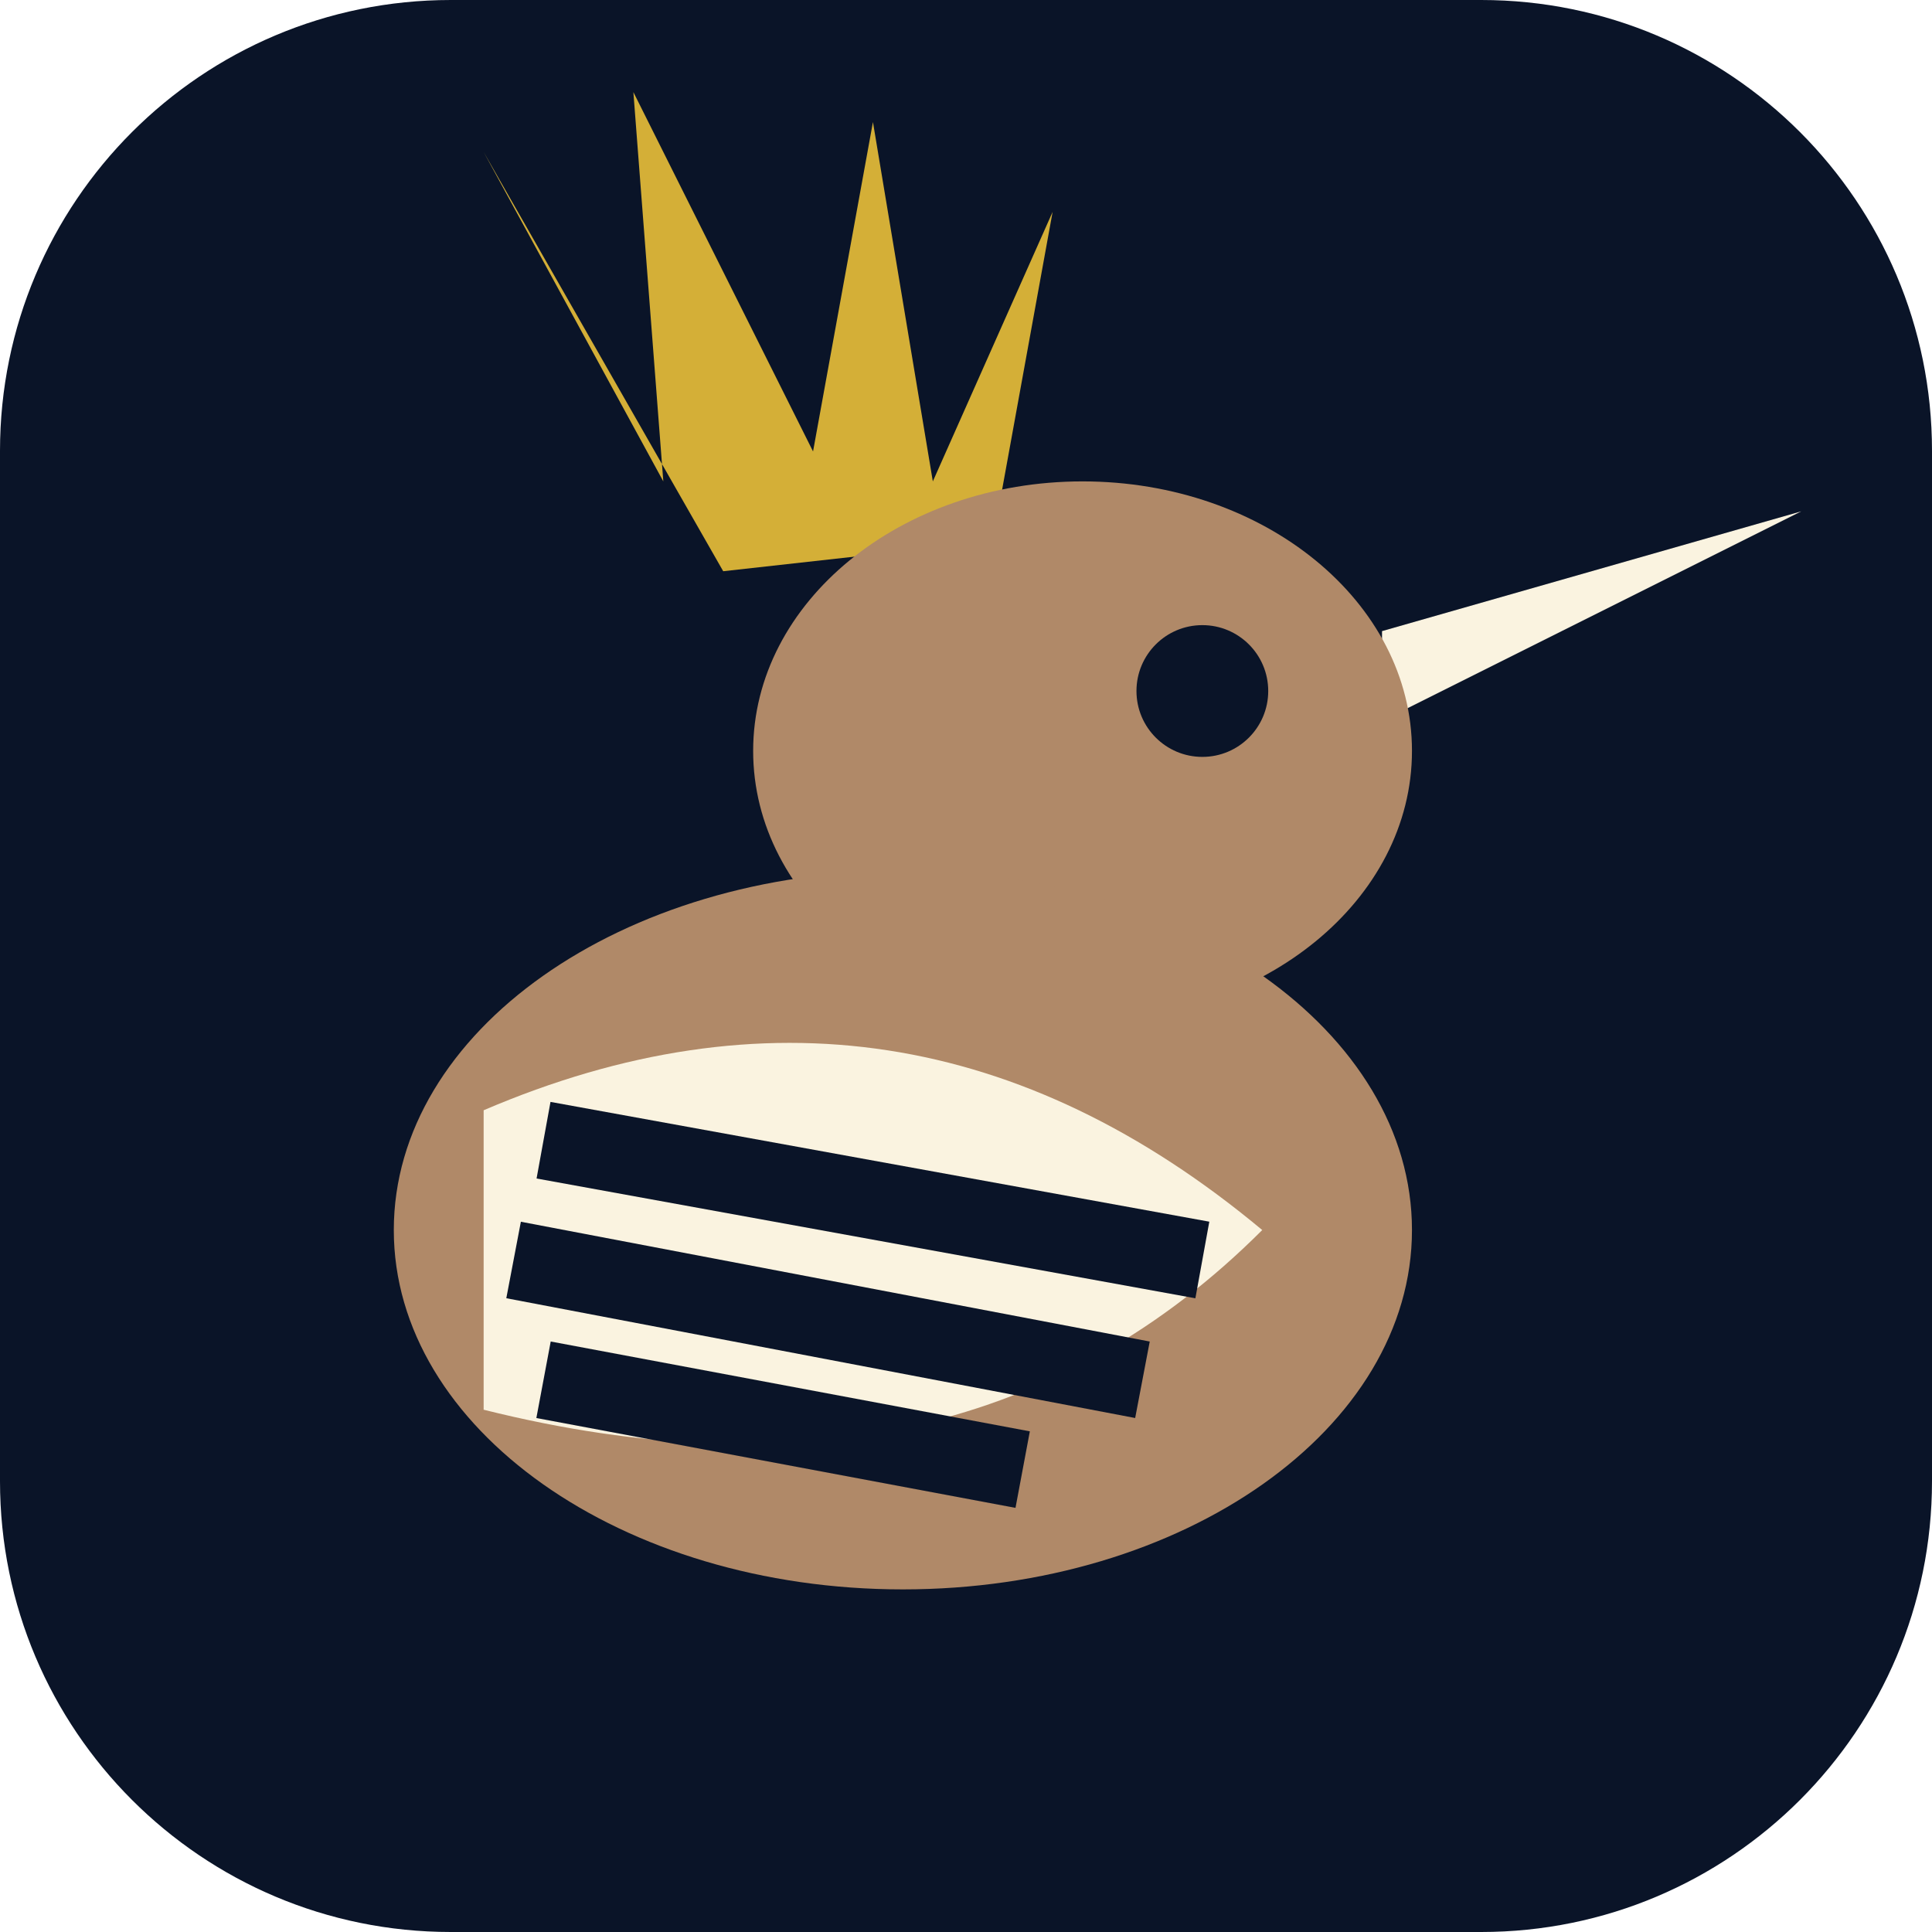
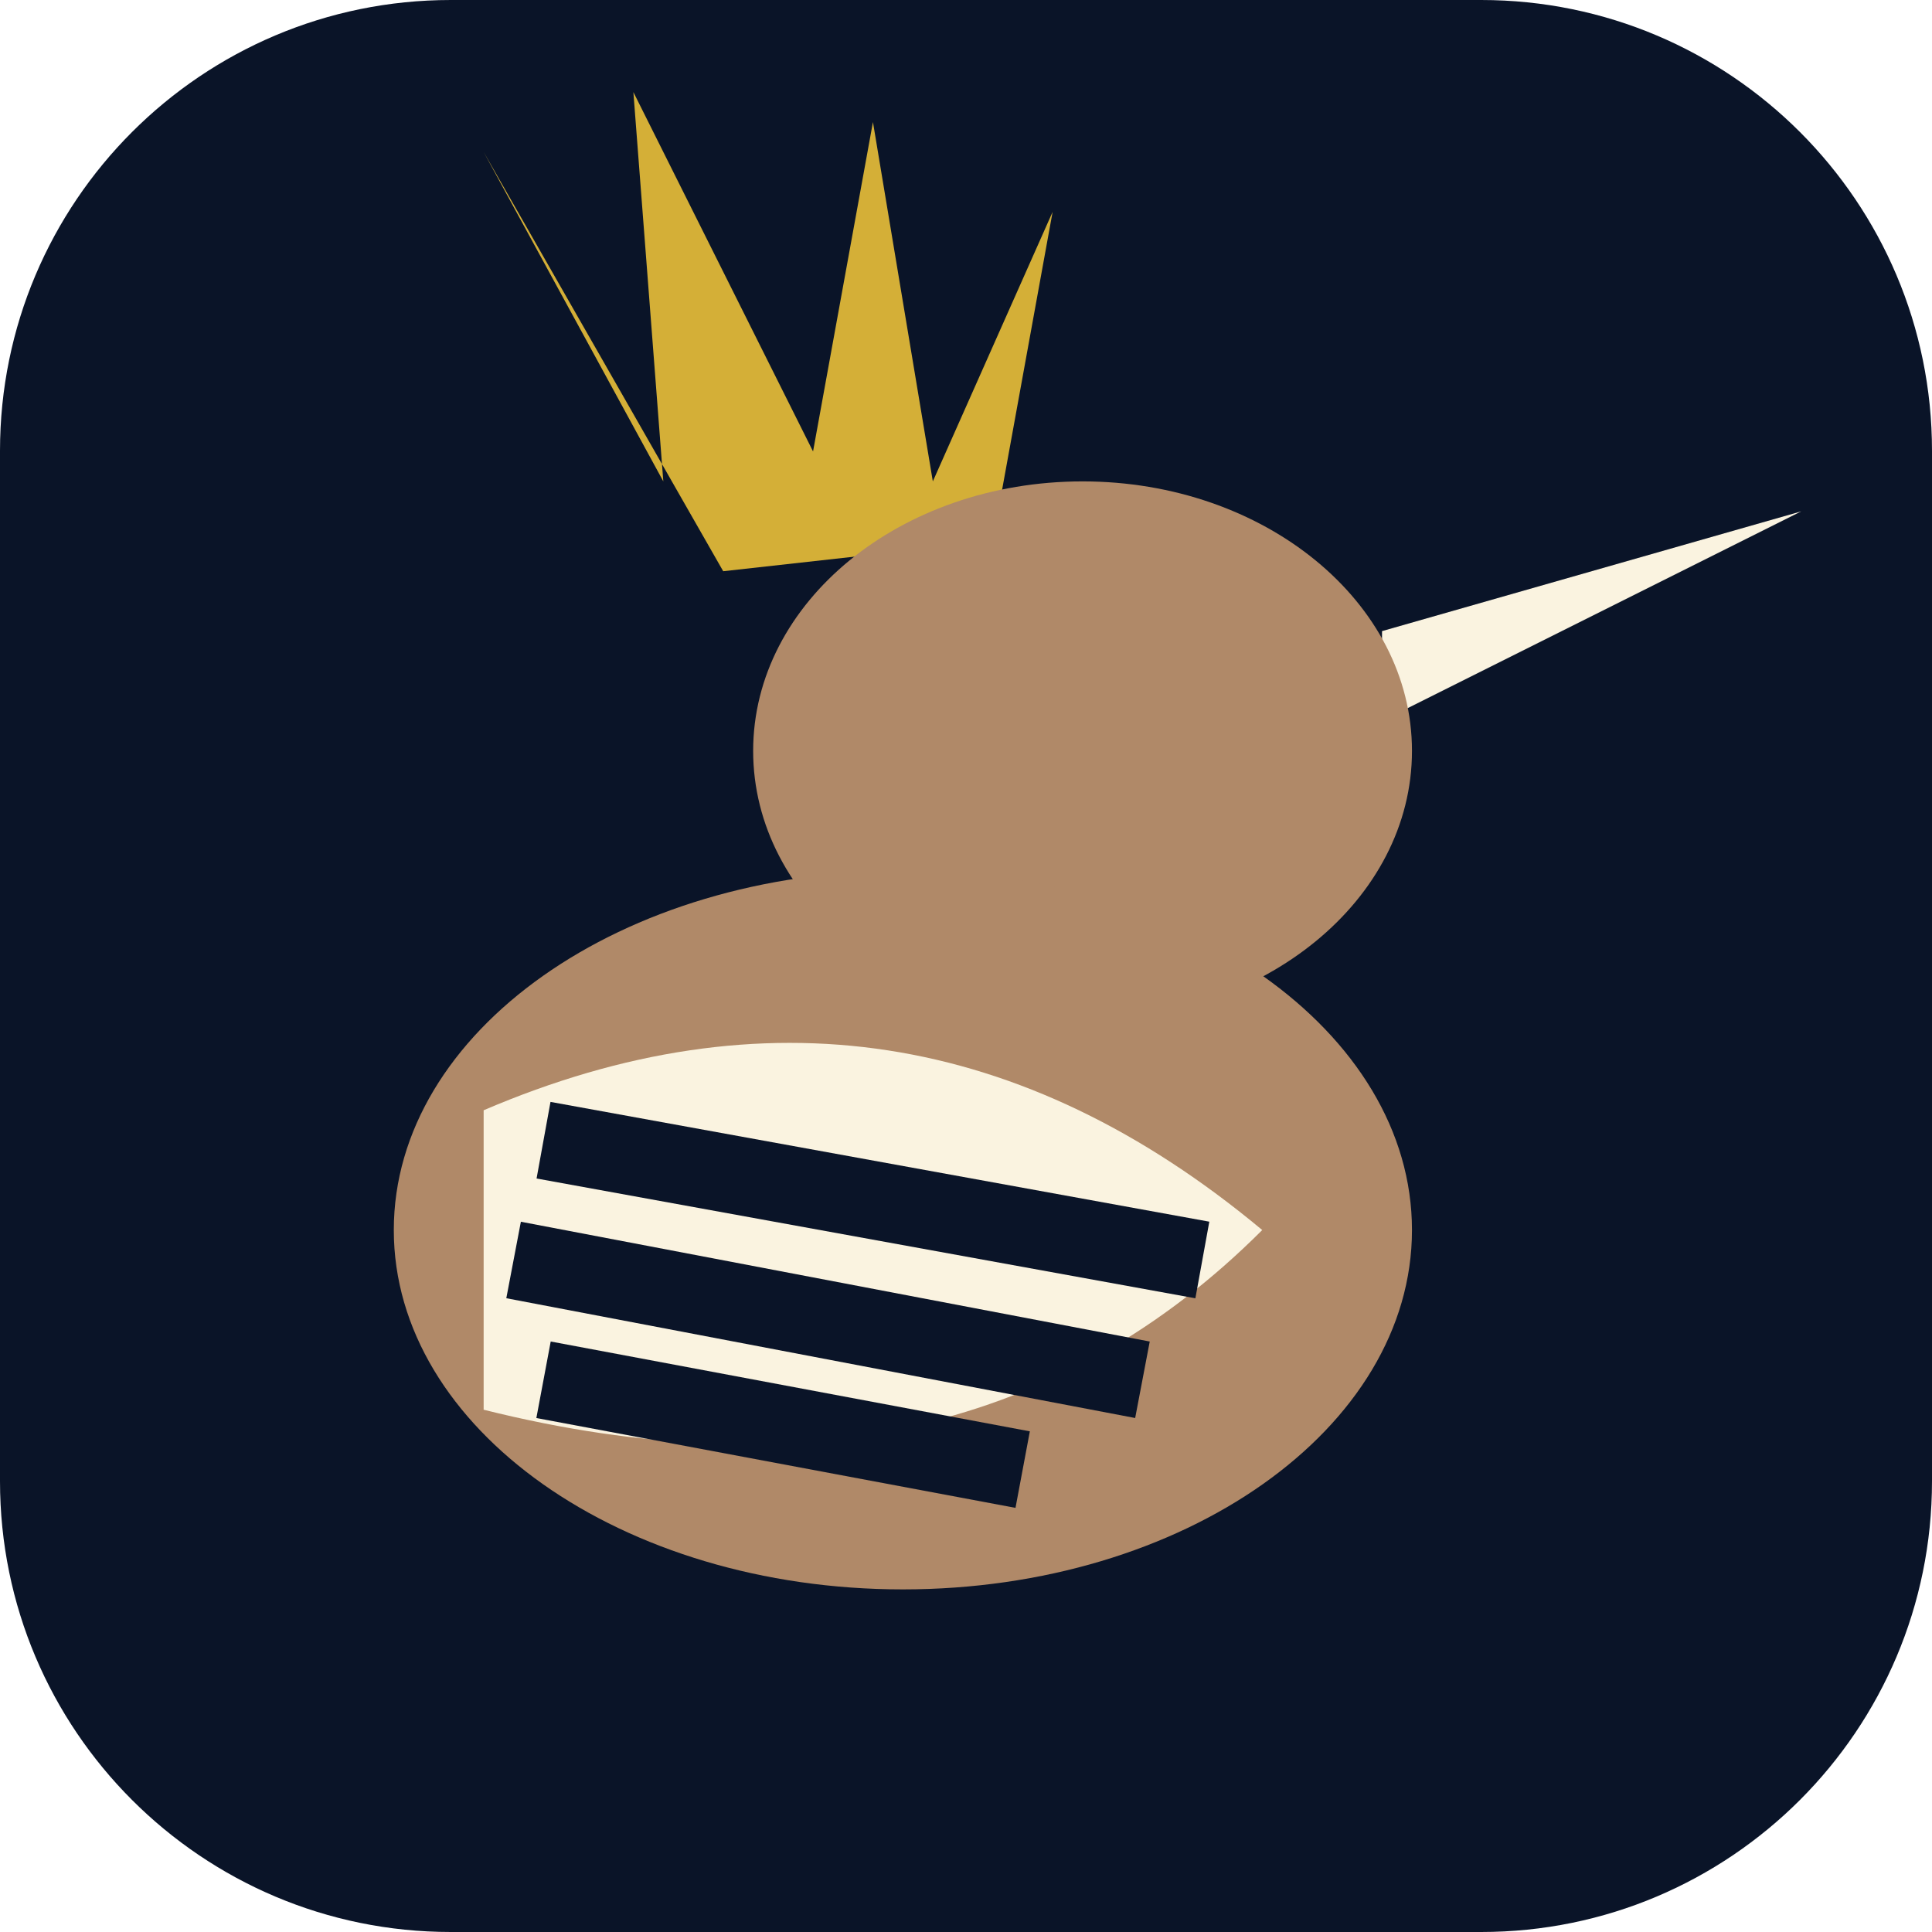
<svg xmlns="http://www.w3.org/2000/svg" viewBox="0 0 60 60">
  <rect width="60" height="60" rx="14" fill="#0a1428" />
  <g transform="translate(2 1) scale(.93)">
    <path d="M22 18 L14 4 L20 15 L19 2 L25 14 L27 3 L29 15 L33 6 L31 17 Z" fill="#d4af37" />
    <path d="M44 20 L58 16 L44 23 Z" fill="#faf3e0" />
    <ellipse cx="34" cy="24" rx="11" ry="9" fill="#b08968" />
    <ellipse cx="28" cy="40" rx="17" ry="12" fill="#b08968" />
    <path d="M14 36 Q28 30 40 40 Q30 50 14 46 Z" fill="#faf3e0" />
    <path d="M16 37 L38 41 M15 41 L36 45 M16 45 L32 48" stroke="#0a1428" stroke-width="2.6" />
-     <circle cx="38" cy="22" r="2.2" fill="#0a1428" />
  </g>
</svg>
